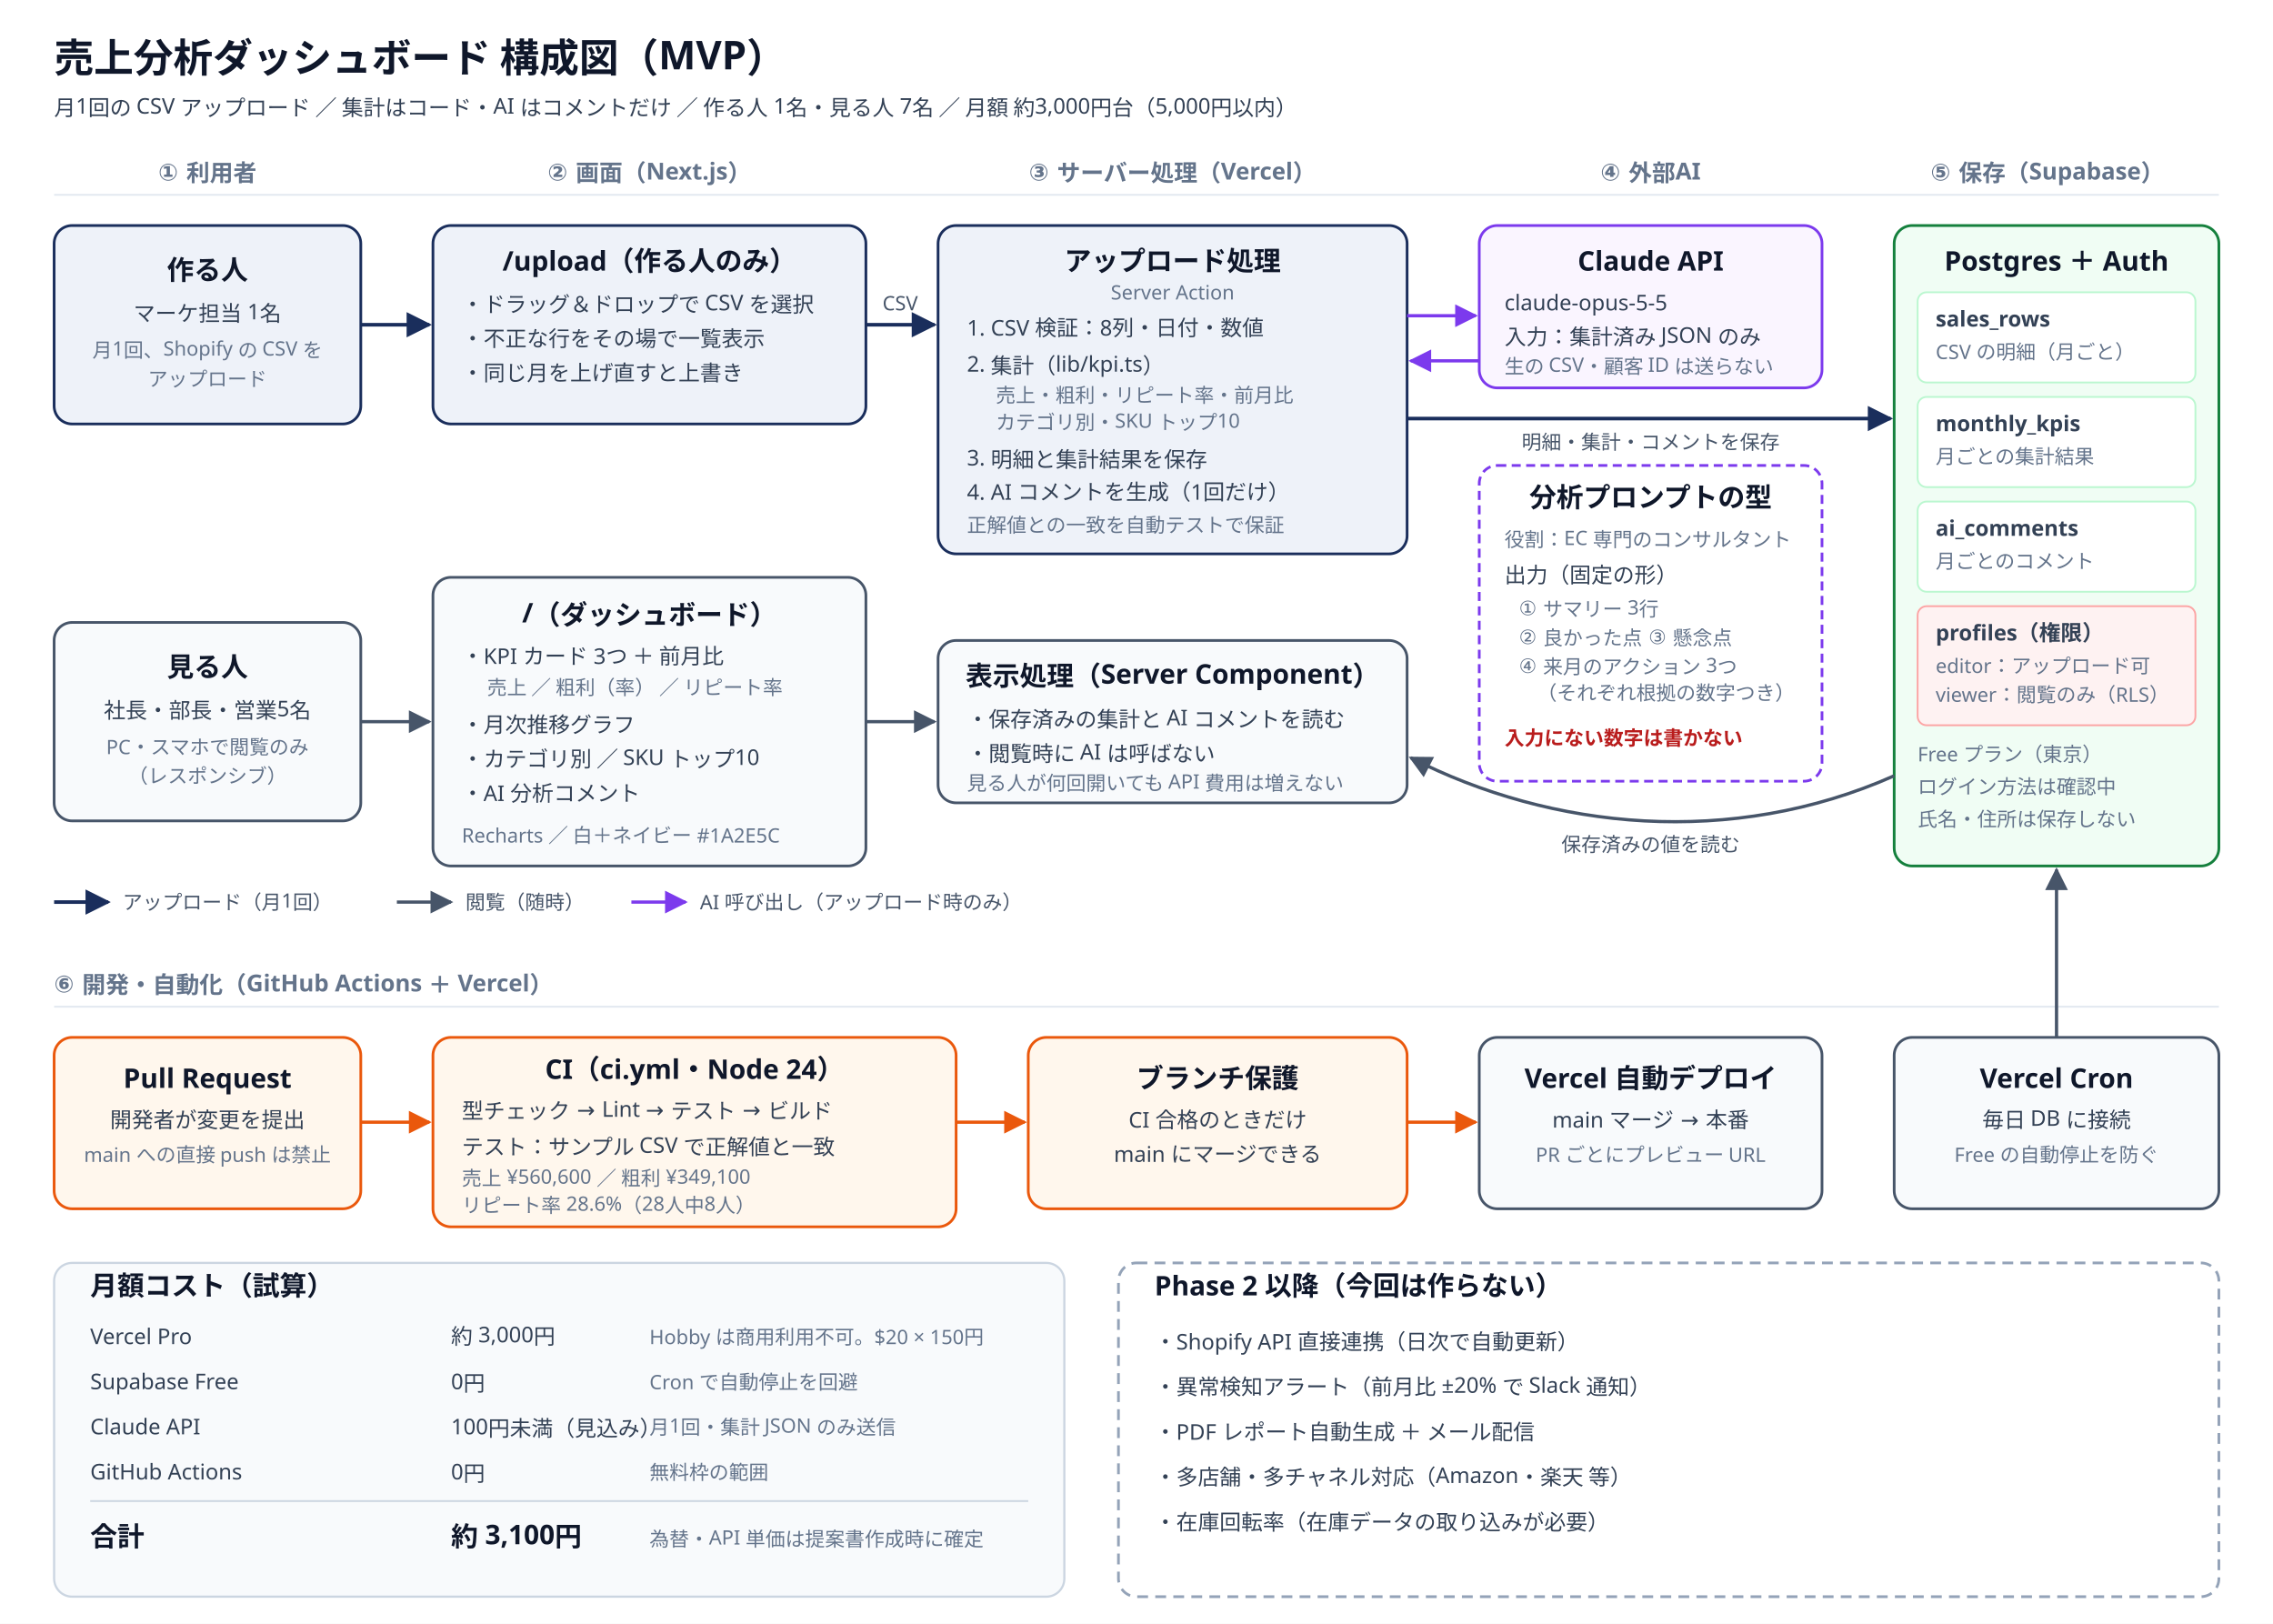
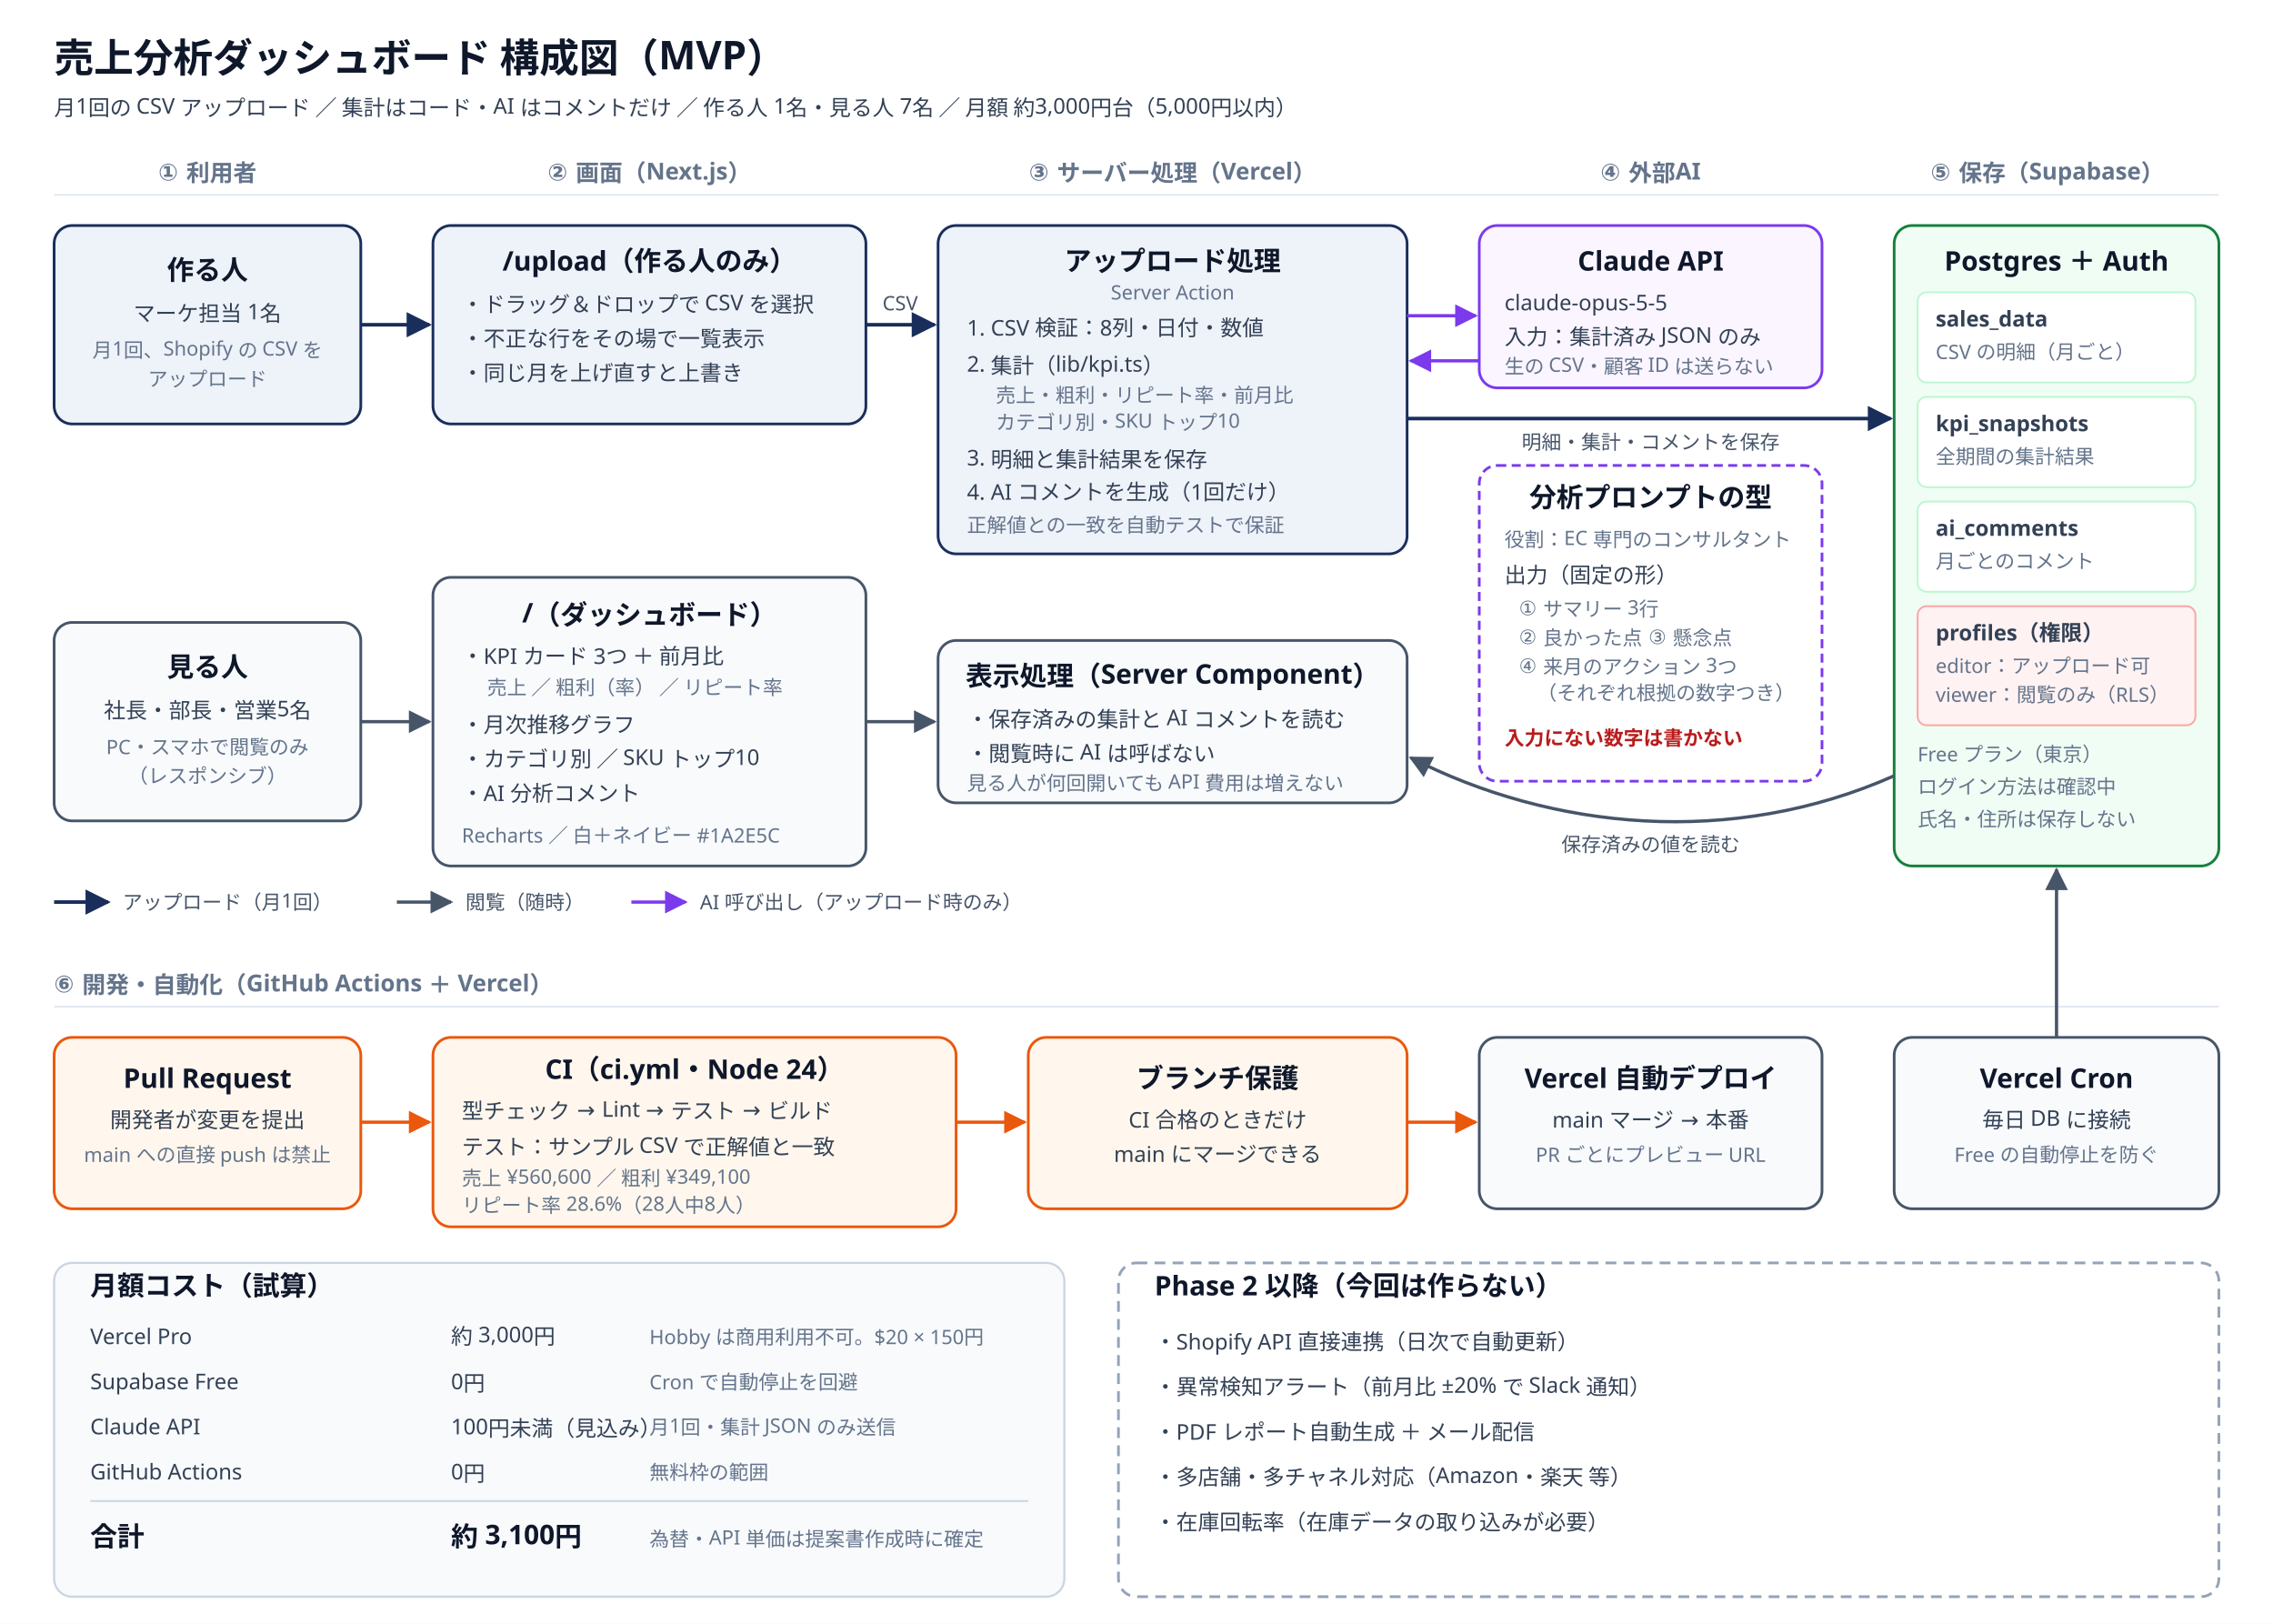
<svg xmlns="http://www.w3.org/2000/svg" viewBox="0 0 1260 900" width="1260" height="900" font-family="'Hiragino Sans','Hiragino Kaku Gothic ProN','Noto Sans JP',sans-serif">
  <defs>
    <marker id="a-gray" viewBox="0 0 10 10" refX="9" refY="5" markerWidth="7" markerHeight="7" orient="auto-start-reverse">
      <path d="M0,0 L10,5 L0,10 z" fill="#475569" />
    </marker>
    <marker id="a-navy" viewBox="0 0 10 10" refX="9" refY="5" markerWidth="7" markerHeight="7" orient="auto-start-reverse">
      <path d="M0,0 L10,5 L0,10 z" fill="#1A2E5C" />
    </marker>
    <marker id="a-purple" viewBox="0 0 10 10" refX="9" refY="5" markerWidth="7" markerHeight="7" orient="auto-start-reverse">
      <path d="M0,0 L10,5 L0,10 z" fill="#7c3aed" />
    </marker>
    <marker id="a-orange" viewBox="0 0 10 10" refX="9" refY="5" markerWidth="7" markerHeight="7" orient="auto-start-reverse">
      <path d="M0,0 L10,5 L0,10 z" fill="#ea580c" />
    </marker>
    <style>
      .t{font-size:15px;font-weight:700;fill:#0f172a}
      .b{font-size:12px;fill:#334155}
      .s{font-size:11px;fill:#64748b}
      .lane{font-size:13px;font-weight:700;fill:#64748b}
      .lbl{font-size:11px;fill:#475569}
      .up{stroke:#1A2E5C;stroke-width:2;fill:none;marker-end:url(#a-navy)}
      .view{stroke:#475569;stroke-width:1.8;fill:none;marker-end:url(#a-gray)}
      .ai{stroke:#7c3aed;stroke-width:1.8;fill:none;marker-end:url(#a-purple)}
      .ci{stroke:#ea580c;stroke-width:1.8;fill:none;marker-end:url(#a-orange)}
    </style>
  </defs>
  <rect width="1260" height="900" fill="#ffffff" />
  <text x="30" y="40" font-size="22" font-weight="700" fill="#0f172a">売上分析ダッシュボード 構成図（MVP）</text>
  <text x="30" y="64" class="b">月1回の CSV アップロード ／ 集計はコード・AI はコメントだけ ／ 作る人 1名・見る人 7名 ／ 月額 約3,000円台（5,000円以内）</text>
  <text x="115" y="100" class="lane" text-anchor="middle">① 利用者</text>
  <text x="360" y="100" class="lane" text-anchor="middle">② 画面（Next.js）</text>
  <text x="650" y="100" class="lane" text-anchor="middle">③ サーバー処理（Vercel）</text>
  <text x="915" y="100" class="lane" text-anchor="middle">④ 外部AI</text>
  <text x="1135" y="100" class="lane" text-anchor="middle">⑤ 保存（Supabase）</text>
  <line x1="30" y1="108" x2="1230" y2="108" stroke="#e2e8f0" stroke-width="1" />
  <rect x="30" y="125" width="170" height="110" rx="10" fill="#eef2f9" stroke="#1A2E5C" stroke-width="1.5" />
  <text x="115" y="155" class="t" text-anchor="middle">作る人</text>
  <text x="115" y="178" class="b" text-anchor="middle">マーケ担当 1名</text>
  <text x="115" y="198" class="s" text-anchor="middle">月1回、Shopify の CSV を</text>
  <text x="115" y="214" class="s" text-anchor="middle">アップロード</text>
  <rect x="30" y="345" width="170" height="110" rx="10" fill="#f8fafc" stroke="#475569" stroke-width="1.5" />
  <text x="115" y="375" class="t" text-anchor="middle">見る人</text>
  <text x="115" y="398" class="b" text-anchor="middle">社長・部長・営業5名</text>
  <text x="115" y="418" class="s" text-anchor="middle">PC・スマホで閲覧のみ</text>
  <text x="115" y="434" class="s" text-anchor="middle">（レスポンシブ）</text>
  <rect x="240" y="125" width="240" height="110" rx="10" fill="#eef2f9" stroke="#1A2E5C" stroke-width="1.5" />
  <text x="360" y="150" class="t" text-anchor="middle">/upload（作る人のみ）</text>
  <text x="256" y="173" class="b">・ドラッグ＆ドロップで CSV を選択</text>
  <text x="256" y="192" class="b">・不正な行をその場で一覧表示</text>
  <text x="256" y="211" class="b">・同じ月を上げ直すと上書き</text>
  <rect x="240" y="320" width="240" height="160" rx="10" fill="#f8fafc" stroke="#475569" stroke-width="1.5" />
  <text x="360" y="345" class="t" text-anchor="middle">/（ダッシュボード）</text>
  <text x="256" y="368" class="b">・KPI カード 3つ ＋ 前月比</text>
  <text x="270" y="385" class="s">売上 ／ 粗利（率） ／ リピート率</text>
  <text x="256" y="406" class="b">・月次推移グラフ</text>
  <text x="256" y="425" class="b">・カテゴリ別 ／ SKU トップ10</text>
  <text x="256" y="444" class="b">・AI 分析コメント</text>
  <text x="256" y="467" class="s">Recharts ／ 白＋ネイビー #1A2E5C</text>
  <rect x="520" y="125" width="260" height="182" rx="10" fill="#eef2f9" stroke="#1A2E5C" stroke-width="1.5" />
  <text x="650" y="150" class="t" text-anchor="middle">アップロード処理</text>
  <text x="650" y="166" class="s" text-anchor="middle">Server Action</text>
  <text x="536" y="186" class="b">1. CSV 検証：8列・日付・数値</text>
  <text x="536" y="206" class="b">2. 集計（lib/kpi.ts）</text>
  <text x="552" y="223" class="s">売上・粗利・リピート率・前月比</text>
  <text x="552" y="238" class="s">カテゴリ別・SKU トップ10</text>
  <text x="536" y="258" class="b">3. 明細と集計結果を保存</text>
  <text x="536" y="277" class="b">4. AI コメントを生成（1回だけ）</text>
  <text x="536" y="295" class="s">正解値との一致を自動テストで保証</text>
  <rect x="520" y="355" width="260" height="90" rx="10" fill="#f8fafc" stroke="#475569" stroke-width="1.5" />
  <text x="650" y="380" class="t" text-anchor="middle">表示処理（Server Component）</text>
  <text x="536" y="403" class="b">・保存済みの集計と AI コメントを読む</text>
  <text x="536" y="422" class="b">・閲覧時に AI は呼ばない</text>
  <text x="536" y="438" class="s">見る人が何回開いても API 費用は増えない</text>
  <rect x="820" y="125" width="190" height="90" rx="10" fill="#faf5ff" stroke="#7c3aed" stroke-width="1.5" />
  <text x="915" y="150" class="t" text-anchor="middle">Claude API</text>
  <text x="834" y="172" class="b">claude-opus-5-5</text>
  <text x="834" y="191" class="b">入力：集計済み JSON のみ</text>
  <text x="834" y="207" class="s">生の CSV・顧客 ID は送らない</text>
  <rect x="820" y="258" width="190" height="175" rx="10" fill="#ffffff" stroke="#7c3aed" stroke-width="1.5" stroke-dasharray="5 3" />
  <text x="915" y="281" class="t" text-anchor="middle">分析プロンプトの型</text>
  <text x="834" y="303" class="s">役割：EC 専門のコンサルタント</text>
  <text x="834" y="323" class="b">出力（固定の形）</text>
  <text x="842" y="341" class="s">① サマリー 3行</text>
  <text x="842" y="357" class="s">② 良かった点 ③ 懸念点</text>
  <text x="842" y="373" class="s">④ 来月のアクション 3つ</text>
  <text x="852" y="388" class="s">（それぞれ根拠の数字つき）</text>
  <text x="834" y="413" font-size="11" font-weight="700" fill="#b91c1c">入力にない数字は書かない</text>
  <rect x="1050" y="125" width="180" height="355" rx="10" fill="#f0fdf4" stroke="#15803d" stroke-width="1.5" />
  <text x="1140" y="150" class="t" text-anchor="middle">Postgres ＋ Auth</text>
  <rect x="1063" y="162" width="154" height="50" rx="5" fill="#ffffff" stroke="#bbf7d0" />
-   <text x="1073" y="181" class="b" font-weight="700">sales_rows</text>
+   <text x="1073" y="181" class="b" font-weight="700">sales_data</text>
  <text x="1073" y="199" class="s">CSV の明細（月ごと）</text>
  <rect x="1063" y="220" width="154" height="50" rx="5" fill="#ffffff" stroke="#bbf7d0" />
-   <text x="1073" y="239" class="b" font-weight="700">monthly_kpis</text>
-   <text x="1073" y="257" class="s">月ごとの集計結果</text>
+   <text x="1073" y="239" class="b" font-weight="700">kpi_snapshots</text>
+   <text x="1073" y="257" class="s">全期間の集計結果</text>
  <rect x="1063" y="278" width="154" height="50" rx="5" fill="#ffffff" stroke="#bbf7d0" />
  <text x="1073" y="297" class="b" font-weight="700">ai_comments</text>
  <text x="1073" y="315" class="s">月ごとのコメント</text>
  <rect x="1063" y="336" width="154" height="66" rx="5" fill="#fef2f2" stroke="#fca5a5" />
  <text x="1073" y="355" class="b" font-weight="700" fill="#b91c1c">profiles（権限）</text>
  <text x="1073" y="373" class="s">editor：アップロード可</text>
  <text x="1073" y="389" class="s">viewer：閲覧のみ（RLS）</text>
  <text x="1063" y="422" class="s">Free プラン（東京）</text>
  <text x="1063" y="440" class="s">ログイン方法は確認中</text>
  <text x="1063" y="458" class="s">氏名・住所は保存しない</text>
  <path class="up" d="M200,180 L238,180" />
  <path class="up" d="M480,180 L518,180" />
  <text x="499" y="172" class="lbl" text-anchor="middle">CSV</text>
  <path class="ai" d="M780,175 L818,175" />
  <path class="ai" d="M820,200 L782,200" />
  <path class="up" d="M780,232 L1048,232" />
  <text x="915" y="249" class="lbl" text-anchor="middle">明細・集計・コメントを保存</text>
  <path class="view" d="M200,400 L238,400" />
  <path class="view" d="M480,400 L518,400" />
  <path class="view" d="M1050,430 C960,470 860,460 782,420" />
  <text x="915" y="472" class="lbl" text-anchor="middle">保存済みの値を読む</text>
  <line x1="30" y1="500" x2="60" y2="500" class="up" />
  <text x="68" y="504" class="lbl">アップロード（月1回）</text>
  <line x1="220" y1="500" x2="250" y2="500" class="view" />
  <text x="258" y="504" class="lbl">閲覧（随時）</text>
  <line x1="350" y1="500" x2="380" y2="500" class="ai" />
  <text x="388" y="504" class="lbl">AI 呼び出し（アップロード時のみ）</text>
  <text x="30" y="550" class="lane">⑥ 開発・自動化（GitHub Actions ＋ Vercel）</text>
  <line x1="30" y1="558" x2="1230" y2="558" stroke="#e2e8f0" stroke-width="1" />
  <rect x="30" y="575" width="170" height="95" rx="10" fill="#fff7ed" stroke="#ea580c" stroke-width="1.5" />
  <text x="115" y="603" class="t" text-anchor="middle">Pull Request</text>
  <text x="115" y="625" class="b" text-anchor="middle">開発者が変更を提出</text>
  <text x="115" y="644" class="s" text-anchor="middle">main への直接 push は禁止</text>
  <rect x="240" y="575" width="290" height="105" rx="10" fill="#fff7ed" stroke="#ea580c" stroke-width="1.5" />
  <text x="385" y="598" class="t" text-anchor="middle">CI（ci.yml・Node 24）</text>
  <text x="256" y="620" class="b">型チェック → Lint → テスト → ビルド</text>
  <text x="256" y="640" class="b">テスト：サンプル CSV で正解値と一致</text>
  <text x="256" y="657" class="s">売上 ¥560,600 ／ 粗利 ¥349,100</text>
  <text x="256" y="672" class="s">リピート率 28.6%（28人中8人）</text>
  <rect x="570" y="575" width="210" height="95" rx="10" fill="#fff7ed" stroke="#ea580c" stroke-width="1.5" />
  <text x="675" y="603" class="t" text-anchor="middle">ブランチ保護</text>
  <text x="675" y="625" class="b" text-anchor="middle">CI 合格のときだけ</text>
  <text x="675" y="644" class="b" text-anchor="middle">main にマージできる</text>
  <rect x="820" y="575" width="190" height="95" rx="10" fill="#f8fafc" stroke="#475569" stroke-width="1.5" />
  <text x="915" y="603" class="t" text-anchor="middle">Vercel 自動デプロイ</text>
  <text x="915" y="625" class="b" text-anchor="middle">main マージ → 本番</text>
  <text x="915" y="644" class="s" text-anchor="middle">PR ごとにプレビュー URL</text>
  <rect x="1050" y="575" width="180" height="95" rx="10" fill="#f8fafc" stroke="#475569" stroke-width="1.5" />
  <text x="1140" y="603" class="t" text-anchor="middle">Vercel Cron</text>
  <text x="1140" y="625" class="b" text-anchor="middle">毎日 DB に接続</text>
  <text x="1140" y="644" class="s" text-anchor="middle">Free の自動停止を防ぐ</text>
  <path class="ci" d="M200,622 L238,622" />
  <path class="ci" d="M530,622 L568,622" />
  <path class="ci" d="M780,622 L818,622" />
  <path class="view" d="M1140,575 L1140,482" />
  <rect x="30" y="700" width="560" height="185" rx="10" fill="#f8fafc" stroke="#cbd5e1" stroke-width="1.2" />
  <text x="50" y="718" class="t">月額コスト（試算）</text>
  <text x="50" y="745" class="b">Vercel Pro</text>
  <text x="250" y="745" class="b">約 3,000円</text>
  <text x="360" y="745" class="s">Hobby は商用利用不可。$20 × 150円</text>
  <text x="50" y="770" class="b">Supabase Free</text>
  <text x="250" y="770" class="b">0円</text>
  <text x="360" y="770" class="s">Cron で自動停止を回避</text>
  <text x="50" y="795" class="b">Claude API</text>
  <text x="250" y="795" class="b">100円未満（見込み）</text>
  <text x="360" y="795" class="s">月1回・集計 JSON のみ送信</text>
  <text x="50" y="820" class="b">GitHub Actions</text>
  <text x="250" y="820" class="b">0円</text>
  <text x="360" y="820" class="s">無料枠の範囲</text>
  <line x1="50" y1="832" x2="570" y2="832" stroke="#cbd5e1" />
  <text x="50" y="857" class="t">合計</text>
  <text x="250" y="857" class="t" fill="#1A2E5C">約 3,100円</text>
  <text x="360" y="857" class="s">為替・API 単価は提案書作成時に確定</text>
  <rect x="620" y="700" width="610" height="185" rx="10" fill="#ffffff" stroke="#94a3b8" stroke-width="1.5" stroke-dasharray="6 4" />
  <text x="640" y="718" class="t" fill="#64748b">Phase 2 以降（今回は作らない）</text>
  <text x="640" y="748" class="b">・Shopify API 直接連携（日次で自動更新）</text>
  <text x="640" y="773" class="b">・異常検知アラート（前月比 ±20% で Slack 通知）</text>
  <text x="640" y="798" class="b">・PDF レポート自動生成 ＋ メール配信</text>
  <text x="640" y="823" class="b">・多店舗・多チャネル対応（Amazon・楽天 等）</text>
  <text x="640" y="848" class="b">・在庫回転率（在庫データの取り込みが必要）</text>
</svg>
